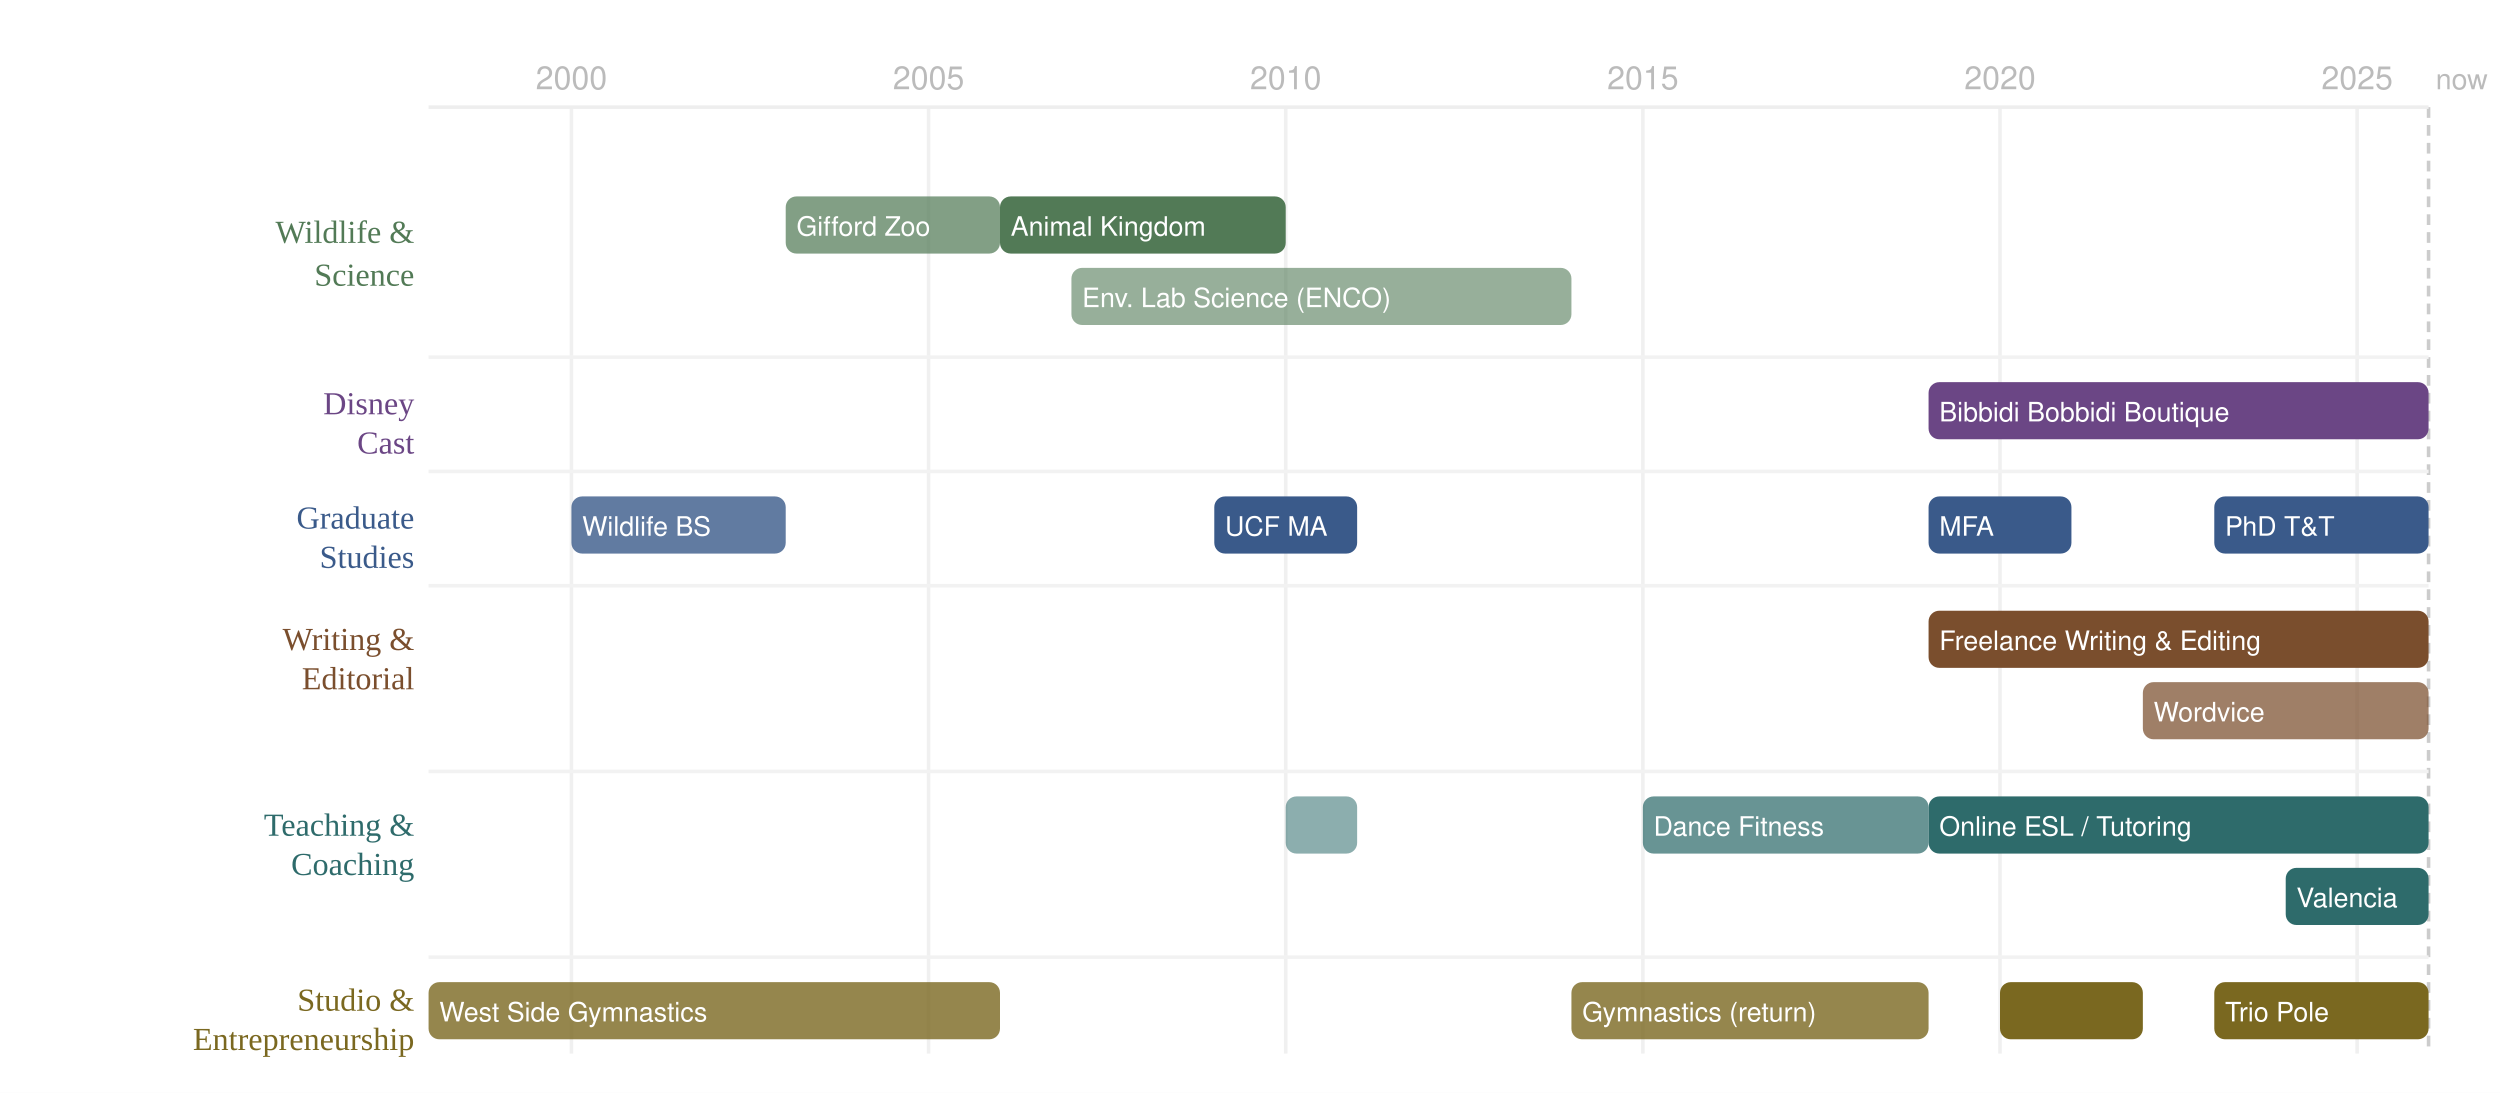
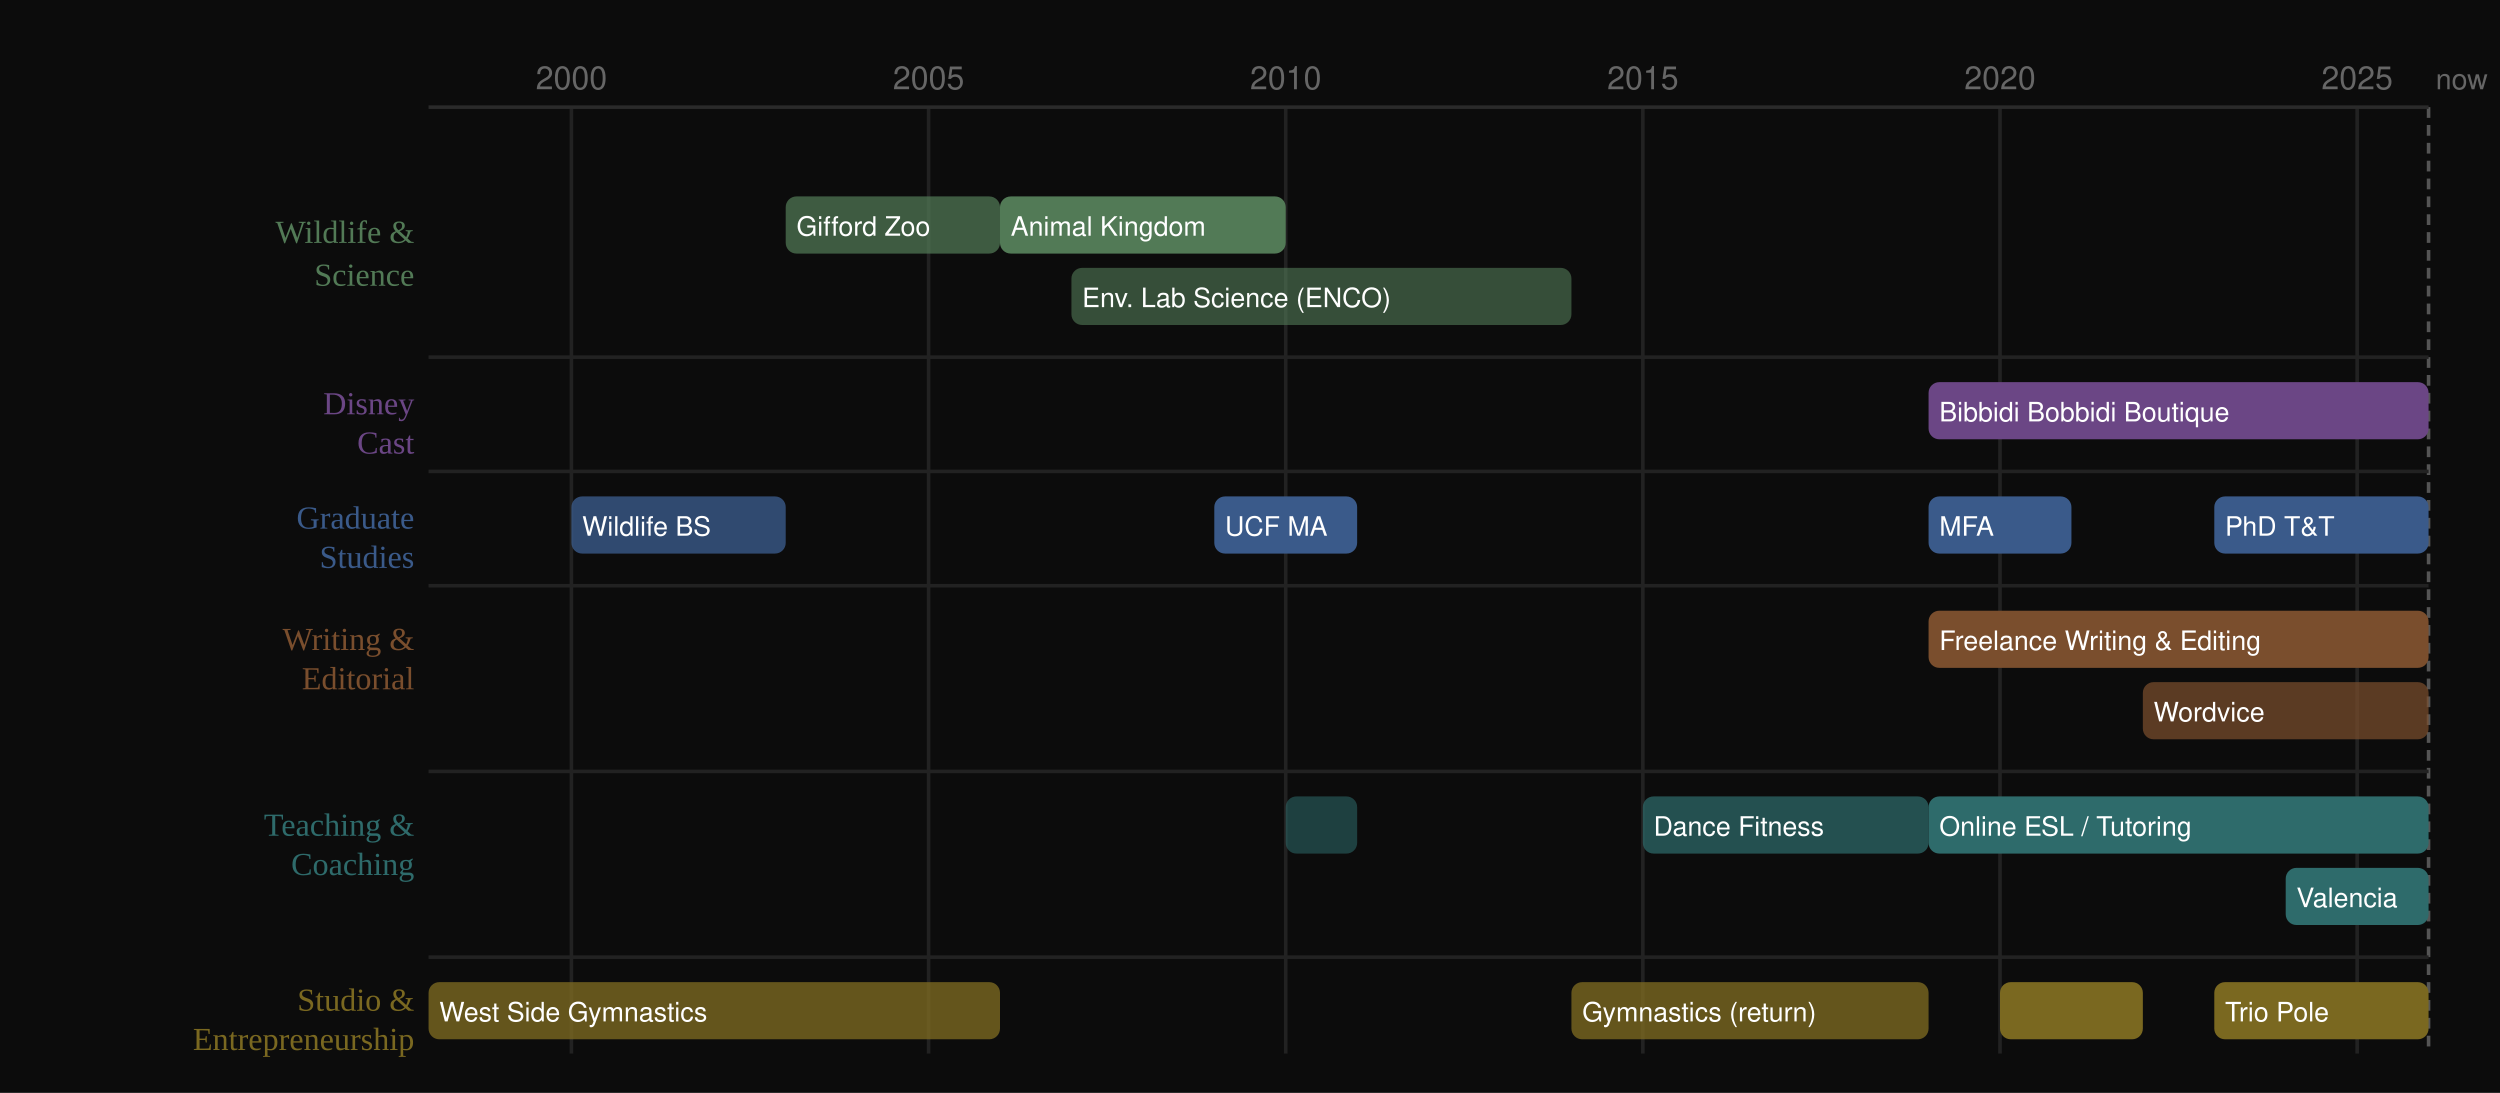
<svg xmlns="http://www.w3.org/2000/svg" viewBox="0 0 700 306" role="img" aria-label="Career timeline — Niki Patino">
-   <rect width="700" height="306" fill="#ffffff" />
-   <line x1="160" y1="30" x2="160" y2="295" stroke="#f0f0f0" stroke-width="1" />
-   <line x1="260" y1="30" x2="260" y2="295" stroke="#f0f0f0" stroke-width="1" />
-   <line x1="360" y1="30" x2="360" y2="295" stroke="#f0f0f0" stroke-width="1" />
-   <line x1="460" y1="30" x2="460" y2="295" stroke="#f0f0f0" stroke-width="1" />
-   <line x1="560" y1="30" x2="560" y2="295" stroke="#f0f0f0" stroke-width="1" />
-   <line x1="660" y1="30" x2="660" y2="295" stroke="#f0f0f0" stroke-width="1" />
-   <line x1="680" y1="30" x2="680" y2="295" stroke="#cccccc" stroke-width="1" stroke-dasharray="3,2" />
-   <text x="160" y="25" text-anchor="middle" font-size="9" fill="#bbbbbb" font-family="Helvetica, Arial, sans-serif">2000</text>
-   <text x="260" y="25" text-anchor="middle" font-size="9" fill="#bbbbbb" font-family="Helvetica, Arial, sans-serif">2005</text>
-   <text x="360" y="25" text-anchor="middle" font-size="9" fill="#bbbbbb" font-family="Helvetica, Arial, sans-serif">2010</text>
-   <text x="460" y="25" text-anchor="middle" font-size="9" fill="#bbbbbb" font-family="Helvetica, Arial, sans-serif">2015</text>
-   <text x="560" y="25" text-anchor="middle" font-size="9" fill="#bbbbbb" font-family="Helvetica, Arial, sans-serif">2020</text>
-   <text x="660" y="25" text-anchor="middle" font-size="9" fill="#bbbbbb" font-family="Helvetica, Arial, sans-serif">2025</text>
-   <text x="682" y="25" text-anchor="start" font-size="8" fill="#bbbbbb" font-family="Helvetica, Arial, sans-serif">now</text>
-   <line x1="120" y1="30" x2="680" y2="30" stroke="#eeeeee" stroke-width="1" />
+   <rect width="700" height="306" fill="#0c0c0c" />
+   <line x1="160" y1="30" x2="160" y2="295" stroke="#222222" stroke-width="1" />
+   <line x1="260" y1="30" x2="260" y2="295" stroke="#222222" stroke-width="1" />
+   <line x1="360" y1="30" x2="360" y2="295" stroke="#222222" stroke-width="1" />
+   <line x1="460" y1="30" x2="460" y2="295" stroke="#222222" stroke-width="1" />
+   <line x1="560" y1="30" x2="560" y2="295" stroke="#222222" stroke-width="1" />
+   <line x1="660" y1="30" x2="660" y2="295" stroke="#222222" stroke-width="1" />
+   <line x1="680" y1="30" x2="680" y2="295" stroke="#555555" stroke-width="1" stroke-dasharray="3,2" />
+   <text x="160" y="25" text-anchor="middle" font-size="9" fill="#666666" font-family="Helvetica, Arial, sans-serif">2000</text>
+   <text x="260" y="25" text-anchor="middle" font-size="9" fill="#666666" font-family="Helvetica, Arial, sans-serif">2005</text>
+   <text x="360" y="25" text-anchor="middle" font-size="9" fill="#666666" font-family="Helvetica, Arial, sans-serif">2010</text>
+   <text x="460" y="25" text-anchor="middle" font-size="9" fill="#666666" font-family="Helvetica, Arial, sans-serif">2015</text>
+   <text x="560" y="25" text-anchor="middle" font-size="9" fill="#666666" font-family="Helvetica, Arial, sans-serif">2020</text>
+   <text x="660" y="25" text-anchor="middle" font-size="9" fill="#666666" font-family="Helvetica, Arial, sans-serif">2025</text>
+   <text x="682" y="25" text-anchor="start" font-size="8" fill="#666666" font-family="Helvetica, Arial, sans-serif">now</text>
+   <line x1="120" y1="30" x2="680" y2="30" stroke="#2a2a2a" stroke-width="1" />
  <text x="116" y="68" text-anchor="end" font-size="9" fill="#527a56" font-family="Georgia, 'Times New Roman', serif">Wildlife &amp;</text>
  <text x="116" y="80" text-anchor="end" font-size="9" fill="#527a56" font-family="Georgia, 'Times New Roman', serif">Science</text>
  <rect x="220" y="55" width="60" height="16" rx="3" fill="#527a56" opacity="0.72">
    </rect>
  <text x="223" y="66" font-size="7.5" fill="white" font-family="Helvetica, Arial, sans-serif">Gifford Zoo</text>
  <rect x="280" y="55" width="80" height="16" rx="3" fill="#527a56">
    </rect>
  <text x="283" y="66" font-size="7.5" fill="white" font-family="Helvetica, Arial, sans-serif">Animal Kingdom</text>
  <rect x="300" y="75" width="140" height="16" rx="3" fill="#527a56" opacity="0.60">
    </rect>
  <text x="303" y="86" font-size="7.5" fill="white" font-family="Helvetica, Arial, sans-serif">Env. Lab Science (ENCO)</text>
-   <line x1="120" y1="100" x2="680" y2="100" stroke="#f2f2f2" stroke-width="1" />
+   <line x1="120" y1="100" x2="680" y2="100" stroke="#222222" stroke-width="1" />
  <text x="116" y="116" text-anchor="end" font-size="9" fill="#6b4685" font-family="Georgia, 'Times New Roman', serif">Disney</text>
  <text x="116" y="127" text-anchor="end" font-size="9" fill="#6b4685" font-family="Georgia, 'Times New Roman', serif">Cast</text>
  <rect x="540" y="107" width="140" height="16" rx="3" fill="#6b4685">
    </rect>
  <text x="543" y="118" font-size="7.5" fill="white" font-family="Helvetica, Arial, sans-serif">Bibbidi Bobbidi Boutique</text>
-   <line x1="120" y1="132" x2="680" y2="132" stroke="#f2f2f2" stroke-width="1" />
+   <line x1="120" y1="132" x2="680" y2="132" stroke="#222222" stroke-width="1" />
  <text x="116" y="148" text-anchor="end" font-size="9" fill="#3a5a8a" font-family="Georgia, 'Times New Roman', serif">Graduate</text>
  <text x="116" y="159" text-anchor="end" font-size="9" fill="#3a5a8a" font-family="Georgia, 'Times New Roman', serif">Studies</text>
  <rect x="160" y="139" width="60" height="16" rx="3" fill="#3a5a8a" opacity="0.80">
    </rect>
  <text x="163" y="150" font-size="7.5" fill="white" font-family="Helvetica, Arial, sans-serif">Wildlife BS</text>
  <rect x="340" y="139" width="40" height="16" rx="3" fill="#3a5a8a">
    </rect>
  <text x="343" y="150" font-size="7.5" fill="white" font-family="Helvetica, Arial, sans-serif">UCF MA</text>
  <rect x="540" y="139" width="40" height="16" rx="3" fill="#3a5a8a">
    </rect>
  <text x="543" y="150" font-size="7.5" fill="white" font-family="Helvetica, Arial, sans-serif">MFA</text>
  <rect x="620" y="139" width="60" height="16" rx="3" fill="#3a5a8a">
    </rect>
  <text x="623" y="150" font-size="7.5" fill="white" font-family="Helvetica, Arial, sans-serif">PhD T&amp;T</text>
-   <line x1="120" y1="164" x2="680" y2="164" stroke="#f2f2f2" stroke-width="1" />
+   <line x1="120" y1="164" x2="680" y2="164" stroke="#222222" stroke-width="1" />
  <text x="116" y="182" text-anchor="end" font-size="9" fill="#7a4e2d" font-family="Georgia, 'Times New Roman', serif">Writing &amp;</text>
  <text x="116" y="193" text-anchor="end" font-size="9" fill="#7a4e2d" font-family="Georgia, 'Times New Roman', serif">Editorial</text>
  <rect x="540" y="171" width="140" height="16" rx="3" fill="#7a4e2d">
    </rect>
  <text x="543" y="182" font-size="7.5" fill="white" font-family="Helvetica, Arial, sans-serif">Freelance Writing &amp; Editing</text>
  <rect x="600" y="191" width="80" height="16" rx="3" fill="#7a4e2d" opacity="0.72">
    </rect>
  <text x="603" y="202" font-size="7.5" fill="white" font-family="Helvetica, Arial, sans-serif">Wordvice</text>
-   <line x1="120" y1="216" x2="680" y2="216" stroke="#f2f2f2" stroke-width="1" />
+   <line x1="120" y1="216" x2="680" y2="216" stroke="#222222" stroke-width="1" />
  <text x="116" y="234" text-anchor="end" font-size="9" fill="#2e6b6b" font-family="Georgia, 'Times New Roman', serif">Teaching &amp;</text>
  <text x="116" y="245" text-anchor="end" font-size="9" fill="#2e6b6b" font-family="Georgia, 'Times New Roman', serif">Coaching</text>
  <rect x="360" y="223" width="20" height="16" rx="3" fill="#2e6b6b" opacity="0.55">
    </rect>
  <rect x="460" y="223" width="80" height="16" rx="3" fill="#2e6b6b" opacity="0.72">
    </rect>
  <text x="463" y="234" font-size="7.5" fill="white" font-family="Helvetica, Arial, sans-serif">Dance Fitness</text>
  <rect x="540" y="223" width="140" height="16" rx="3" fill="#2e6b6b">
    </rect>
  <text x="543" y="234" font-size="7.5" fill="white" font-family="Helvetica, Arial, sans-serif">Online ESL / Tutoring</text>
  <rect x="640" y="243" width="40" height="16" rx="3" fill="#2e6b6b">
    </rect>
  <text x="643" y="254" font-size="7.5" fill="white" font-family="Helvetica, Arial, sans-serif">Valencia</text>
-   <line x1="120" y1="268" x2="680" y2="268" stroke="#f2f2f2" stroke-width="1" />
+   <line x1="120" y1="268" x2="680" y2="268" stroke="#222222" stroke-width="1" />
  <text x="116" y="283" text-anchor="end" font-size="9" fill="#7a6820" font-family="Georgia, 'Times New Roman', serif">Studio &amp;</text>
  <text x="116" y="294" text-anchor="end" font-size="9" fill="#7a6820" font-family="Georgia, 'Times New Roman', serif">Entrepreneurship</text>
  <rect x="120" y="275" width="160" height="16" rx="3" fill="#7a6820" opacity="0.80">
    </rect>
  <text x="123" y="286" font-size="7.5" fill="white" font-family="Helvetica, Arial, sans-serif">West Side Gymnastics</text>
  <rect x="440" y="275" width="100" height="16" rx="3" fill="#7a6820" opacity="0.80">
    </rect>
  <text x="443" y="286" font-size="7.5" fill="white" font-family="Helvetica, Arial, sans-serif">Gymnastics (return)</text>
  <rect x="560" y="275" width="40" height="16" rx="3" fill="#7a6820">
    </rect>
  <rect x="620" y="275" width="60" height="16" rx="3" fill="#7a6820">
    </rect>
  <text x="623" y="286" font-size="7.5" fill="white" font-family="Helvetica, Arial, sans-serif">Trio Pole</text>
</svg>
